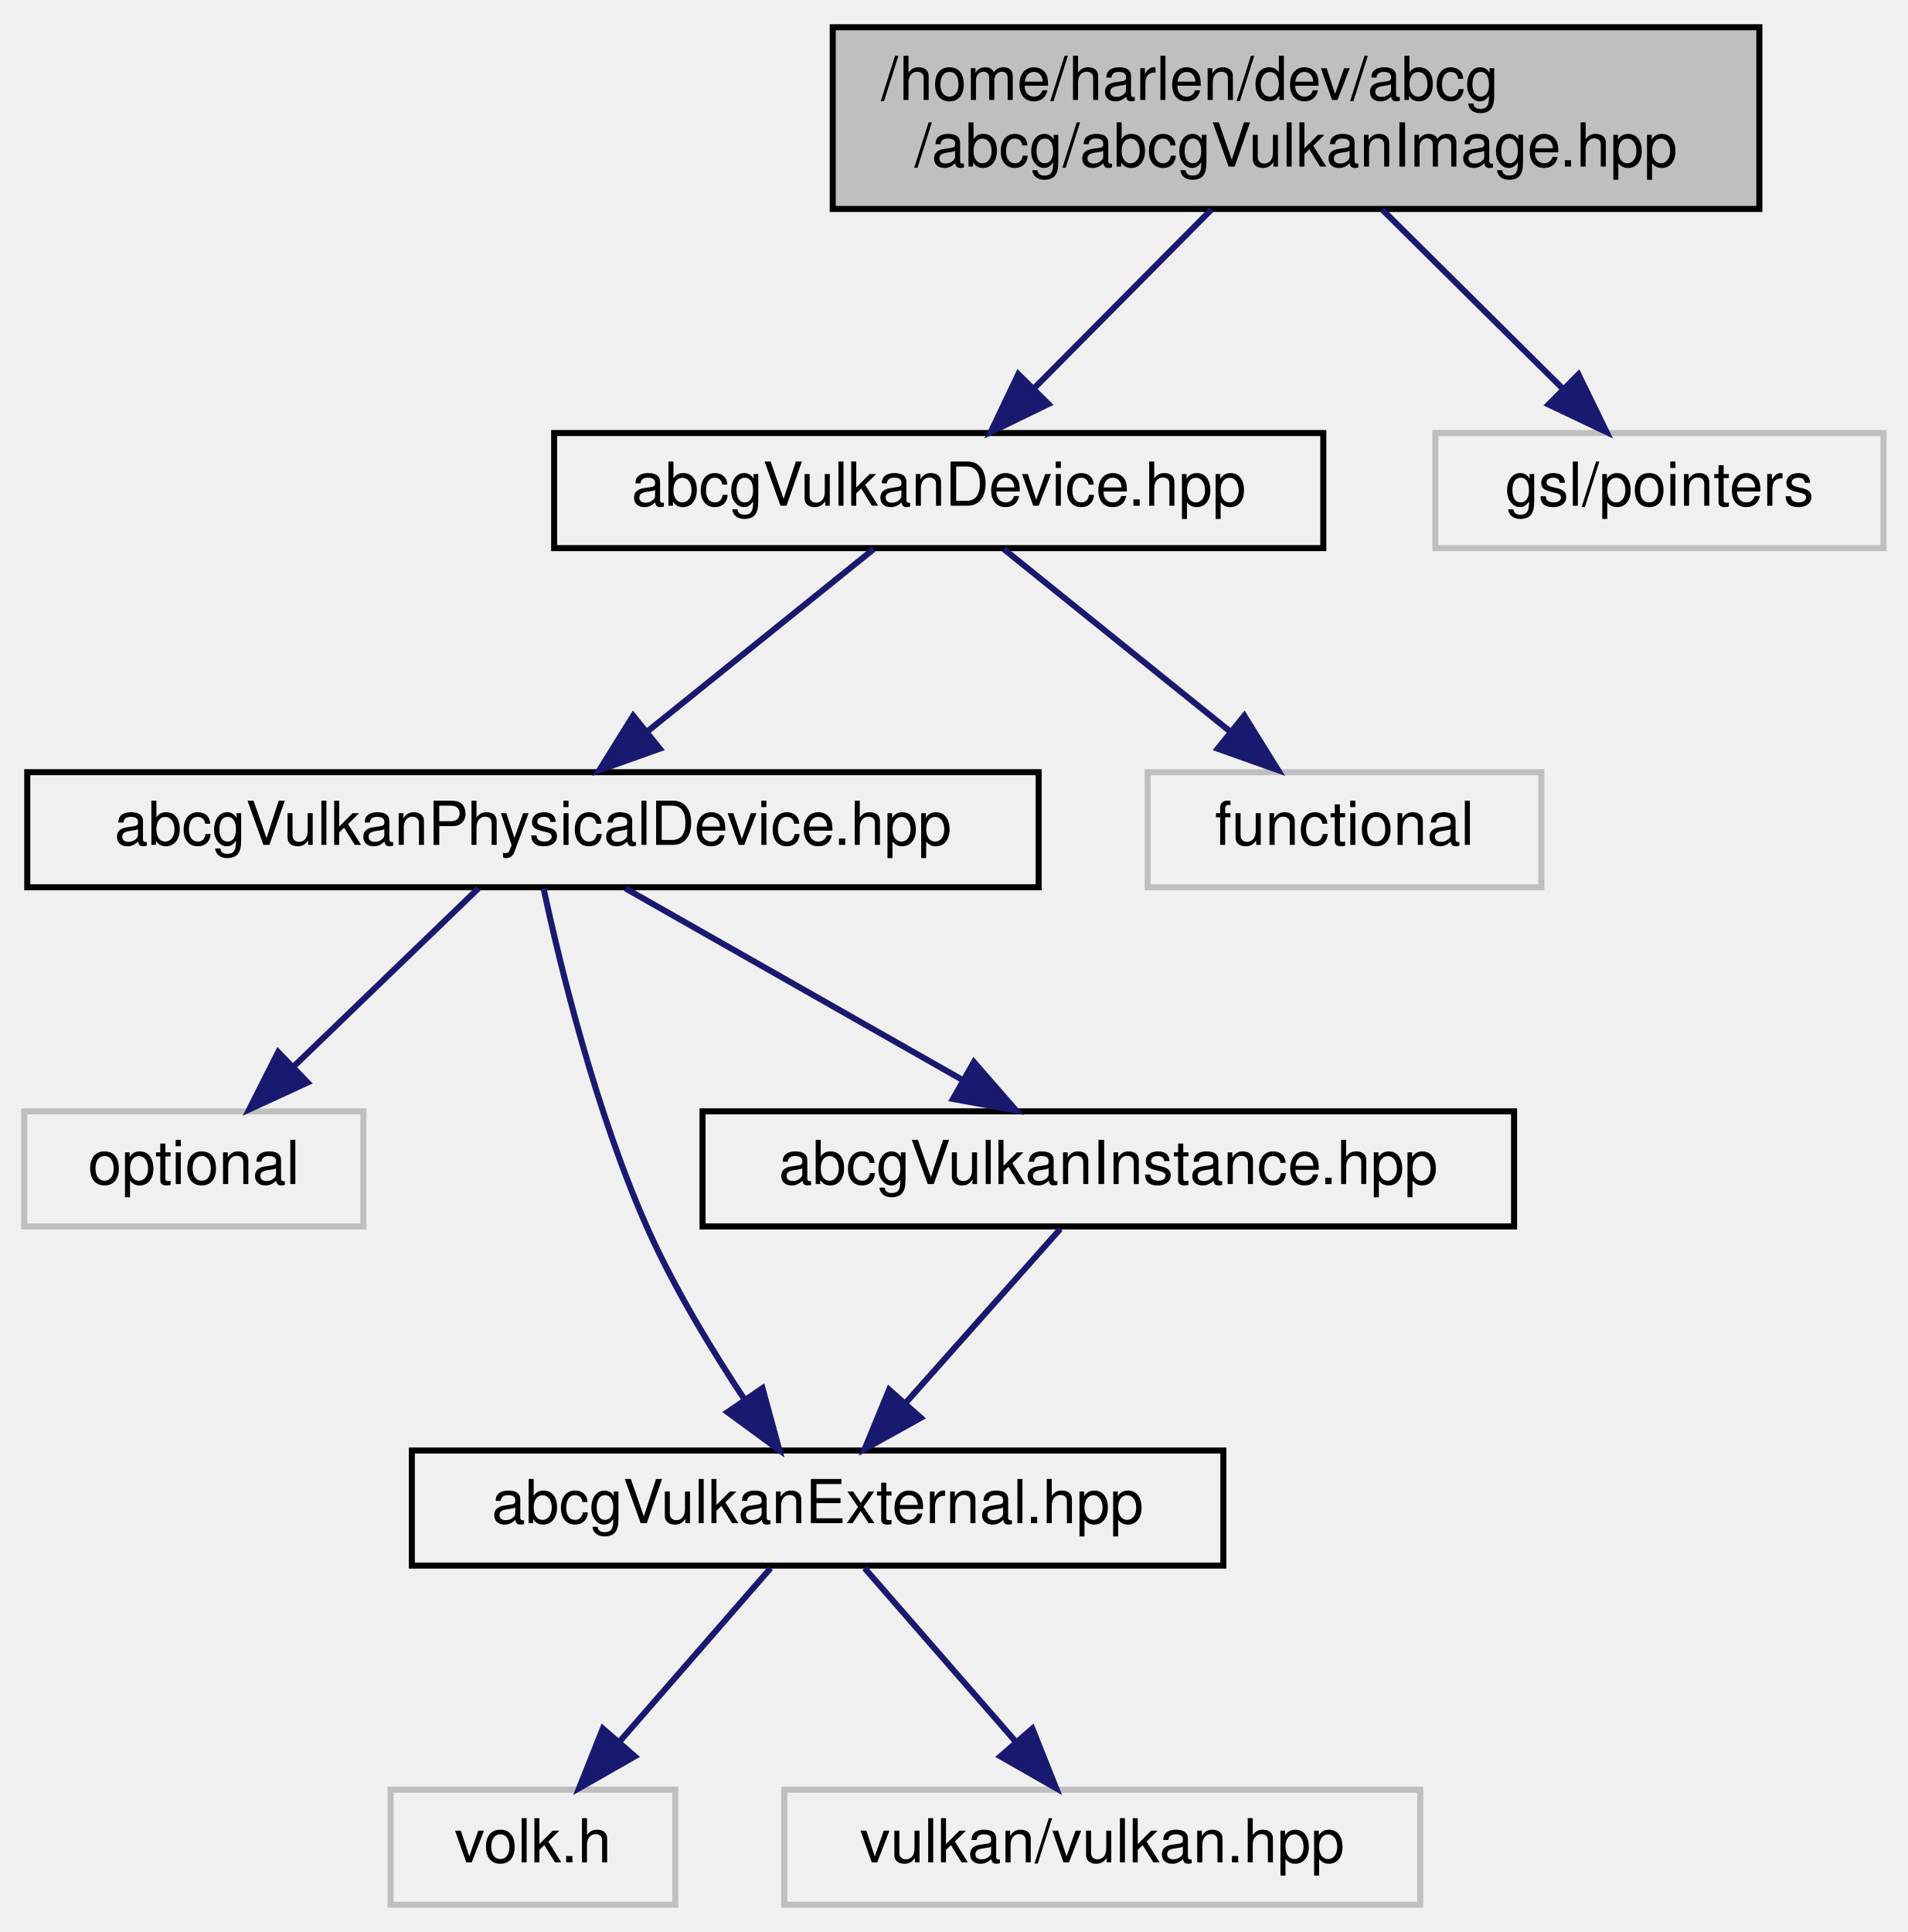
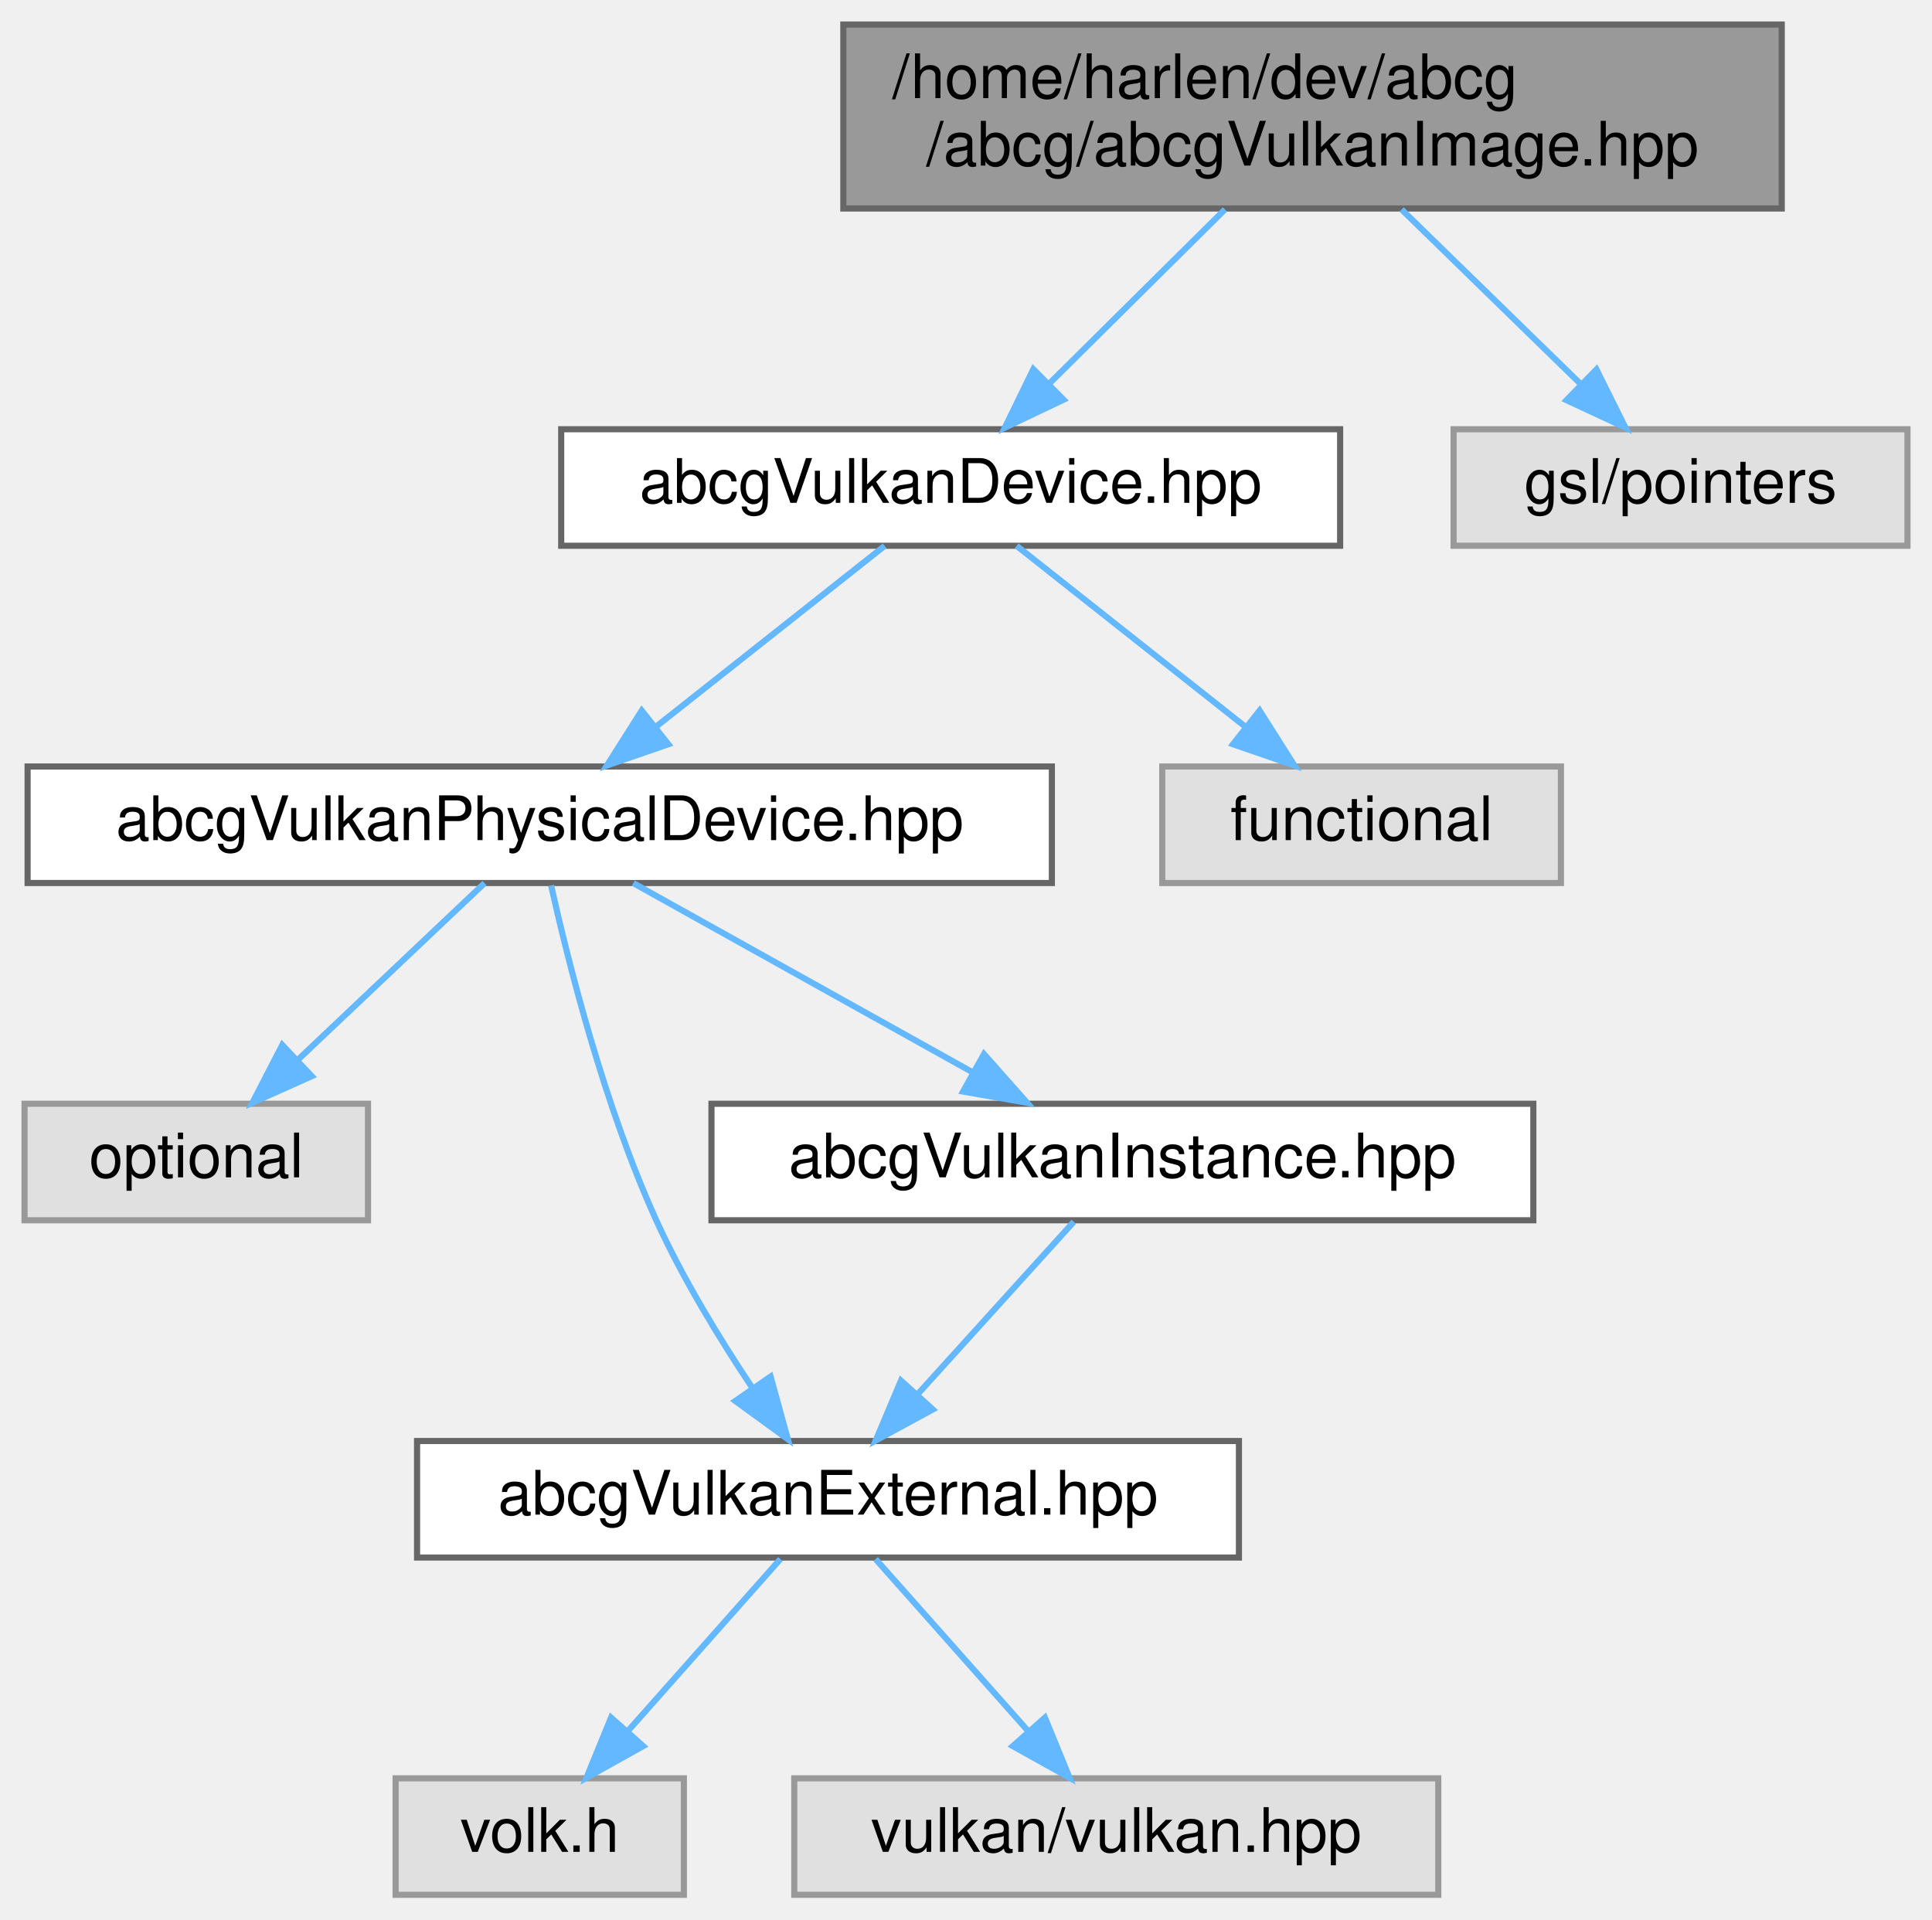
- <svg xmlns="http://www.w3.org/2000/svg" xmlns:xlink="http://www.w3.org/1999/xlink" width="315pt" height="319pt" viewBox="0.00 0.00 315.00 319.00">
-   <g id="graph0" class="graph" transform="scale(1 1) rotate(0) translate(4 315)">
-     <g id="node1" class="node">
-       <g id="a_node1">
+ <svg xmlns="http://www.w3.org/2000/svg" xmlns:xlink="http://www.w3.org/1999/xlink" width="315pt" height="313pt" viewBox="0.00 0.00 315.00 313.00">
+   <g id="graph0" class="graph" transform="scale(1 1) rotate(0) translate(4 309)">
+     <g id="Node000001" class="node">
+       <g id="a_Node000001">
        <a xlink:title="Header file of abcg::VulkanImage.">
-           <polygon fill="#bfbfbf" stroke="black" points="133.5,-280.5 133.5,-310.5 286.5,-310.5 286.5,-280.5 133.5,-280.5" />
-           <text text-anchor="start" x="141.5" y="-298.5" font-family="Helvetica,sans-Serif" font-size="10.00">/home/harlen/dev/abcg</text>
-           <text text-anchor="middle" x="210" y="-287.5" font-family="Helvetica,sans-Serif" font-size="10.00">/abcg/abcgVulkanImage.hpp</text>
+           <polygon fill="#999999" stroke="#666666" points="286.5,-305 133.5,-305 133.5,-275 286.5,-275 286.5,-305" />
+           <text text-anchor="start" x="141.5" y="-293" font-family="Helvetica,sans-Serif" font-size="10.00">/home/harlen/dev/abcg</text>
+           <text text-anchor="middle" x="210" y="-282" font-family="Helvetica,sans-Serif" font-size="10.00">/abcg/abcgVulkanImage.hpp</text>
        </a>
      </g>
    </g>
-     <g id="node2" class="node">
-       <g id="a_node2">
+     <g id="Node000002" class="node">
+       <g id="a_Node000002">
        <a xlink:href="abcgVulkanDevice_8hpp.html" target="_top" xlink:title="Header file of abcg::VulkanDevice.">
-           <polygon fill="none" stroke="black" points="87.5,-224.5 87.5,-243.5 214.5,-243.5 214.5,-224.5 87.5,-224.5" />
-           <text text-anchor="middle" x="151" y="-231.5" font-family="Helvetica,sans-Serif" font-size="10.00">abcgVulkanDevice.hpp</text>
+           <polygon fill="white" stroke="#666666" points="214.5,-239 87.5,-239 87.5,-220 214.5,-220 214.5,-239" />
+           <text text-anchor="middle" x="151" y="-227" font-family="Helvetica,sans-Serif" font-size="10.00">abcgVulkanDevice.hpp</text>
        </a>
      </g>
    </g>
-     <g id="edge1" class="edge">
-       <path fill="none" stroke="midnightblue" d="M196.02,-280.4C187.27,-271.58 175.97,-260.18 166.88,-251.02" />
-       <polygon fill="midnightblue" stroke="midnightblue" points="169.11,-248.29 159.59,-243.66 164.14,-253.22 169.11,-248.29" />
-     </g>
-     <g id="node10" class="node">
-       <g id="a_node10">
+     <g id="edge1_Node000001_Node000002" class="edge">
+       <g id="a_edge1_Node000001_Node000002">
        <a xlink:title=" ">
-           <polygon fill="none" stroke="#bfbfbf" points="233,-224.5 233,-243.5 307,-243.5 307,-224.5 233,-224.5" />
-           <text text-anchor="middle" x="270" y="-231.5" font-family="Helvetica,sans-Serif" font-size="10.00">gsl/pointers</text>
+           <path fill="none" stroke="#63b8ff" d="M195.72,-274.84C187.07,-266.26 176.01,-255.3 167.06,-246.42" />
+           <polygon fill="#63b8ff" stroke="#63b8ff" points="169.41,-243.82 159.84,-239.27 164.48,-248.79 169.41,-243.82" />
        </a>
      </g>
    </g>
-     <g id="edge10" class="edge">
-       <path fill="none" stroke="midnightblue" d="M224.22,-280.4C233.21,-271.49 244.84,-259.95 254.13,-250.74" />
-       <polygon fill="midnightblue" stroke="midnightblue" points="256.63,-253.18 261.27,-243.66 251.7,-248.21 256.63,-253.18" />
-     </g>
-     <g id="node3" class="node">
-       <g id="a_node3">
-         <a xlink:href="abcgVulkanPhysicalDevice_8hpp.html" target="_top" xlink:title="Header file of abcg::VulkanPhysicalDevice.">
-           <polygon fill="none" stroke="black" points="0.5,-168.5 0.5,-187.5 167.5,-187.5 167.5,-168.5 0.5,-168.5" />
-           <text text-anchor="middle" x="84" y="-175.5" font-family="Helvetica,sans-Serif" font-size="10.00">abcgVulkanPhysicalDevice.hpp</text>
+     <g id="Node000010" class="node">
+       <g id="a_Node000010">
+         <a xlink:title=" ">
+           <polygon fill="#e0e0e0" stroke="#999999" points="307,-239 233,-239 233,-220 307,-220 307,-239" />
+           <text text-anchor="middle" x="270" y="-227" font-family="Helvetica,sans-Serif" font-size="10.00">gsl/pointers</text>
        </a>
      </g>
    </g>
-     <g id="edge2" class="edge">
-       <path fill="none" stroke="midnightblue" d="M140.24,-224.32C130.23,-216.26 115.11,-204.08 103.07,-194.37" />
-       <polygon fill="midnightblue" stroke="midnightblue" points="104.94,-191.38 94.96,-187.83 100.55,-196.83 104.94,-191.38" />
-     </g>
-     <g id="node9" class="node">
-       <g id="a_node9">
+     <g id="edge10_Node000001_Node000010" class="edge">
+       <g id="a_edge10_Node000001_Node000010">
        <a xlink:title=" ">
-           <polygon fill="none" stroke="#bfbfbf" points="185.5,-168.5 185.5,-187.5 250.5,-187.5 250.5,-168.5 185.5,-168.5" />
-           <text text-anchor="middle" x="218" y="-175.5" font-family="Helvetica,sans-Serif" font-size="10.00">functional</text>
+           <path fill="none" stroke="#63b8ff" d="M224.52,-274.84C233.32,-266.26 244.57,-255.3 253.67,-246.42" />
+           <polygon fill="#63b8ff" stroke="#63b8ff" points="256.29,-248.75 261.01,-239.27 251.41,-243.74 256.29,-248.75" />
        </a>
      </g>
    </g>
-     <g id="edge9" class="edge">
-       <path fill="none" stroke="midnightblue" d="M161.76,-224.32C171.77,-216.26 186.89,-204.08 198.93,-194.37" />
-       <polygon fill="midnightblue" stroke="midnightblue" points="201.45,-196.83 207.04,-187.83 197.06,-191.38 201.45,-196.83" />
-     </g>
-     <g id="node4" class="node">
-       <g id="a_node4">
-         <a xlink:title=" ">
-           <polygon fill="none" stroke="#bfbfbf" points="0,-112.5 0,-131.5 56,-131.5 56,-112.5 0,-112.5" />
-           <text text-anchor="middle" x="28" y="-119.5" font-family="Helvetica,sans-Serif" font-size="10.00">optional</text>
+     <g id="Node000003" class="node">
+       <g id="a_Node000003">
+         <a xlink:href="abcgVulkanPhysicalDevice_8hpp.html" target="_top" xlink:title="Header file of abcg::VulkanPhysicalDevice.">
+           <polygon fill="white" stroke="#666666" points="167.5,-184 0.5,-184 0.5,-165 167.5,-165 167.5,-184" />
+           <text text-anchor="middle" x="84" y="-172" font-family="Helvetica,sans-Serif" font-size="10.00">abcgVulkanPhysicalDevice.hpp</text>
        </a>
      </g>
    </g>
-     <g id="edge3" class="edge">
-       <path fill="none" stroke="midnightblue" d="M75,-168.32C66.81,-160.42 54.49,-148.55 44.53,-138.94" />
-       <polygon fill="midnightblue" stroke="midnightblue" points="46.79,-136.26 37.16,-131.83 41.93,-141.29 46.79,-136.26" />
-     </g>
-     <g id="node5" class="node">
-       <g id="a_node5">
-         <a xlink:href="abcgVulkanExternal_8hpp.html" target="_top" xlink:title="Header file for including Vulkan-related dependencies.">
-           <polygon fill="none" stroke="black" points="64,-56.5 64,-75.5 198,-75.5 198,-56.5 64,-56.5" />
-           <text text-anchor="middle" x="131" y="-63.5" font-family="Helvetica,sans-Serif" font-size="10.00">abcgVulkanExternal.hpp</text>
+     <g id="edge2_Node000002_Node000003" class="edge">
+       <g id="a_edge2_Node000002_Node000003">
+         <a xlink:title=" ">
+           <path fill="none" stroke="#63b8ff" d="M140.24,-219.98C130.23,-212.07 115.11,-200.11 103.07,-190.58" />
+           <polygon fill="#63b8ff" stroke="#63b8ff" points="104.97,-187.63 94.96,-184.17 100.63,-193.12 104.97,-187.63" />
        </a>
      </g>
    </g>
-     <g id="edge4" class="edge">
-       <path fill="none" stroke="midnightblue" d="M85.75,-168.32C88.48,-155.61 94.36,-131.32 103,-112 107.37,-102.24 113.54,-92.06 118.98,-83.86" />
-       <polygon fill="midnightblue" stroke="midnightblue" points="121.9,-85.79 124.68,-75.57 116.13,-81.83 121.9,-85.79" />
-     </g>
-     <g id="node8" class="node">
-       <g id="a_node8">
-         <a xlink:href="abcgVulkanInstance_8hpp.html" target="_top" xlink:title="Header file of abcg::VulkanInstance.">
-           <polygon fill="none" stroke="black" points="112,-112.5 112,-131.5 246,-131.5 246,-112.5 112,-112.5" />
-           <text text-anchor="middle" x="179" y="-119.5" font-family="Helvetica,sans-Serif" font-size="10.00">abcgVulkanInstance.hpp</text>
+     <g id="Node000009" class="node">
+       <g id="a_Node000009">
+         <a xlink:title=" ">
+           <polygon fill="#e0e0e0" stroke="#999999" points="250.5,-184 185.5,-184 185.5,-165 250.5,-165 250.5,-184" />
+           <text text-anchor="middle" x="218" y="-172" font-family="Helvetica,sans-Serif" font-size="10.00">functional</text>
        </a>
      </g>
    </g>
-     <g id="edge7" class="edge">
-       <path fill="none" stroke="midnightblue" d="M99.26,-168.32C114.22,-159.82 137.25,-146.73 154.73,-136.8" />
-       <polygon fill="midnightblue" stroke="midnightblue" points="156.81,-139.64 163.77,-131.65 153.35,-133.55 156.81,-139.64" />
-     </g>
-     <g id="node6" class="node">
-       <g id="a_node6">
+     <g id="edge9_Node000002_Node000009" class="edge">
+       <g id="a_edge9_Node000002_Node000009">
        <a xlink:title=" ">
-           <polygon fill="none" stroke="#bfbfbf" points="60.5,-0.5 60.5,-19.5 107.5,-19.5 107.5,-0.5 60.5,-0.5" />
-           <text text-anchor="middle" x="84" y="-7.5" font-family="Helvetica,sans-Serif" font-size="10.00">volk.h</text>
+           <path fill="none" stroke="#63b8ff" d="M161.76,-219.98C171.77,-212.07 186.89,-200.11 198.93,-190.58" />
+           <polygon fill="#63b8ff" stroke="#63b8ff" points="201.37,-193.12 207.04,-184.17 197.03,-187.63 201.37,-193.12" />
        </a>
      </g>
    </g>
-     <g id="edge5" class="edge">
-       <path fill="none" stroke="midnightblue" d="M123.24,-56.08C116.46,-48.3 106.46,-36.8 98.24,-27.37" />
-       <polygon fill="midnightblue" stroke="midnightblue" points="100.82,-25 91.62,-19.75 95.54,-29.59 100.82,-25" />
-     </g>
-     <g id="node7" class="node">
-       <g id="a_node7">
+     <g id="Node000004" class="node">
+       <g id="a_Node000004">
        <a xlink:title=" ">
-           <polygon fill="none" stroke="#bfbfbf" points="125.5,-0.5 125.5,-19.5 230.5,-19.5 230.5,-0.5 125.5,-0.5" />
-           <text text-anchor="middle" x="178" y="-7.5" font-family="Helvetica,sans-Serif" font-size="10.00">vulkan/vulkan.hpp</text>
+           <polygon fill="#e0e0e0" stroke="#999999" points="56,-129 0,-129 0,-110 56,-110 56,-129" />
+           <text text-anchor="middle" x="28" y="-117" font-family="Helvetica,sans-Serif" font-size="10.00">optional</text>
        </a>
      </g>
    </g>
-     <g id="edge6" class="edge">
-       <path fill="none" stroke="midnightblue" d="M138.76,-56.08C145.54,-48.3 155.54,-36.8 163.76,-27.37" />
-       <polygon fill="midnightblue" stroke="midnightblue" points="166.46,-29.59 170.38,-19.75 161.18,-25 166.46,-29.59" />
+     <g id="edge3_Node000003_Node000004" class="edge">
+       <g id="a_edge3_Node000003_Node000004">
+         <a xlink:title=" ">
+           <path fill="none" stroke="#63b8ff" d="M75,-164.98C66.81,-157.23 54.49,-145.58 44.53,-136.14" />
+           <polygon fill="#63b8ff" stroke="#63b8ff" points="46.83,-133.5 37.16,-129.17 42.02,-138.59 46.83,-133.5" />
+         </a>
+       </g>
    </g>
-     <g id="edge8" class="edge">
-       <path fill="none" stroke="midnightblue" d="M171.07,-112.08C164.15,-104.3 153.93,-92.8 145.55,-83.37" />
-       <polygon fill="midnightblue" stroke="midnightblue" points="148.04,-80.9 138.78,-75.75 142.81,-85.55 148.04,-80.9" />
+     <g id="Node000005" class="node">
+       <g id="a_Node000005">
+         <a xlink:href="abcgVulkanExternal_8hpp.html" target="_top" xlink:title="Header file for including Vulkan-related dependencies.">
+           <polygon fill="white" stroke="#666666" points="198,-74 64,-74 64,-55 198,-55 198,-74" />
+           <text text-anchor="middle" x="131" y="-62" font-family="Helvetica,sans-Serif" font-size="10.00">abcgVulkanExternal.hpp</text>
+         </a>
+       </g>
+     </g>
+     <g id="edge4_Node000003_Node000005" class="edge">
+       <g id="a_edge4_Node000003_Node000005">
+         <a xlink:title=" ">
+           <path fill="none" stroke="#63b8ff" d="M85.86,-164.6C88.65,-152.06 94.53,-128.65 103,-110 107.29,-100.56 113.28,-90.74 118.62,-82.73" />
+           <polygon fill="#63b8ff" stroke="#63b8ff" points="121.64,-84.51 124.45,-74.3 115.89,-80.53 121.64,-84.51" />
+         </a>
+       </g>
+     </g>
+     <g id="Node000008" class="node">
+       <g id="a_Node000008">
+         <a xlink:href="abcgVulkanInstance_8hpp.html" target="_top" xlink:title="Header file of abcg::VulkanInstance.">
+           <polygon fill="white" stroke="#666666" points="246,-129 112,-129 112,-110 246,-110 246,-129" />
+           <text text-anchor="middle" x="179" y="-117" font-family="Helvetica,sans-Serif" font-size="10.00">abcgVulkanInstance.hpp</text>
+         </a>
+       </g>
+     </g>
+     <g id="edge7_Node000003_Node000008" class="edge">
+       <g id="a_edge7_Node000003_Node000008">
+         <a xlink:title=" ">
+           <path fill="none" stroke="#63b8ff" d="M99.26,-164.98C114.13,-156.69 136.98,-143.94 154.42,-134.22" />
+           <polygon fill="#63b8ff" stroke="#63b8ff" points="156.43,-137.1 163.46,-129.17 153.02,-130.99 156.43,-137.1" />
+         </a>
+       </g>
+     </g>
+     <g id="Node000006" class="node">
+       <g id="a_Node000006">
+         <a xlink:title=" ">
+           <polygon fill="#e0e0e0" stroke="#999999" points="107.5,-19 60.5,-19 60.5,0 107.5,0 107.5,-19" />
+           <text text-anchor="middle" x="84" y="-7" font-family="Helvetica,sans-Serif" font-size="10.00">volk.h</text>
+         </a>
+       </g>
+     </g>
+     <g id="edge5_Node000005_Node000006" class="edge">
+       <g id="a_edge5_Node000005_Node000006">
+         <a xlink:title=" ">
+           <path fill="none" stroke="#63b8ff" d="M123.24,-54.75C116.53,-47.18 106.66,-36.05 98.49,-26.84" />
+           <polygon fill="#63b8ff" stroke="#63b8ff" points="100.87,-24.25 91.62,-19.09 95.63,-28.89 100.87,-24.25" />
+         </a>
+       </g>
+     </g>
+     <g id="Node000007" class="node">
+       <g id="a_Node000007">
+         <a xlink:title=" ">
+           <polygon fill="#e0e0e0" stroke="#999999" points="230.5,-19 125.5,-19 125.5,0 230.5,0 230.5,-19" />
+           <text text-anchor="middle" x="178" y="-7" font-family="Helvetica,sans-Serif" font-size="10.00">vulkan/vulkan.hpp</text>
+         </a>
+       </g>
+     </g>
+     <g id="edge6_Node000005_Node000007" class="edge">
+       <g id="a_edge6_Node000005_Node000007">
+         <a xlink:title=" ">
+           <path fill="none" stroke="#63b8ff" d="M138.76,-54.75C145.47,-47.18 155.34,-36.05 163.51,-26.84" />
+           <polygon fill="#63b8ff" stroke="#63b8ff" points="166.37,-28.89 170.38,-19.09 161.13,-24.25 166.37,-28.89" />
+         </a>
+       </g>
+     </g>
+     <g id="edge8_Node000008_Node000005" class="edge">
+       <g id="a_edge8_Node000008_Node000005">
+         <a xlink:title=" ">
+           <path fill="none" stroke="#63b8ff" d="M171.07,-109.75C164.15,-102.11 153.93,-90.82 145.55,-81.56" />
+           <polygon fill="#63b8ff" stroke="#63b8ff" points="148.09,-79.15 138.78,-74.09 142.9,-83.85 148.09,-79.15" />
+         </a>
+       </g>
    </g>
  </g>
</svg>
